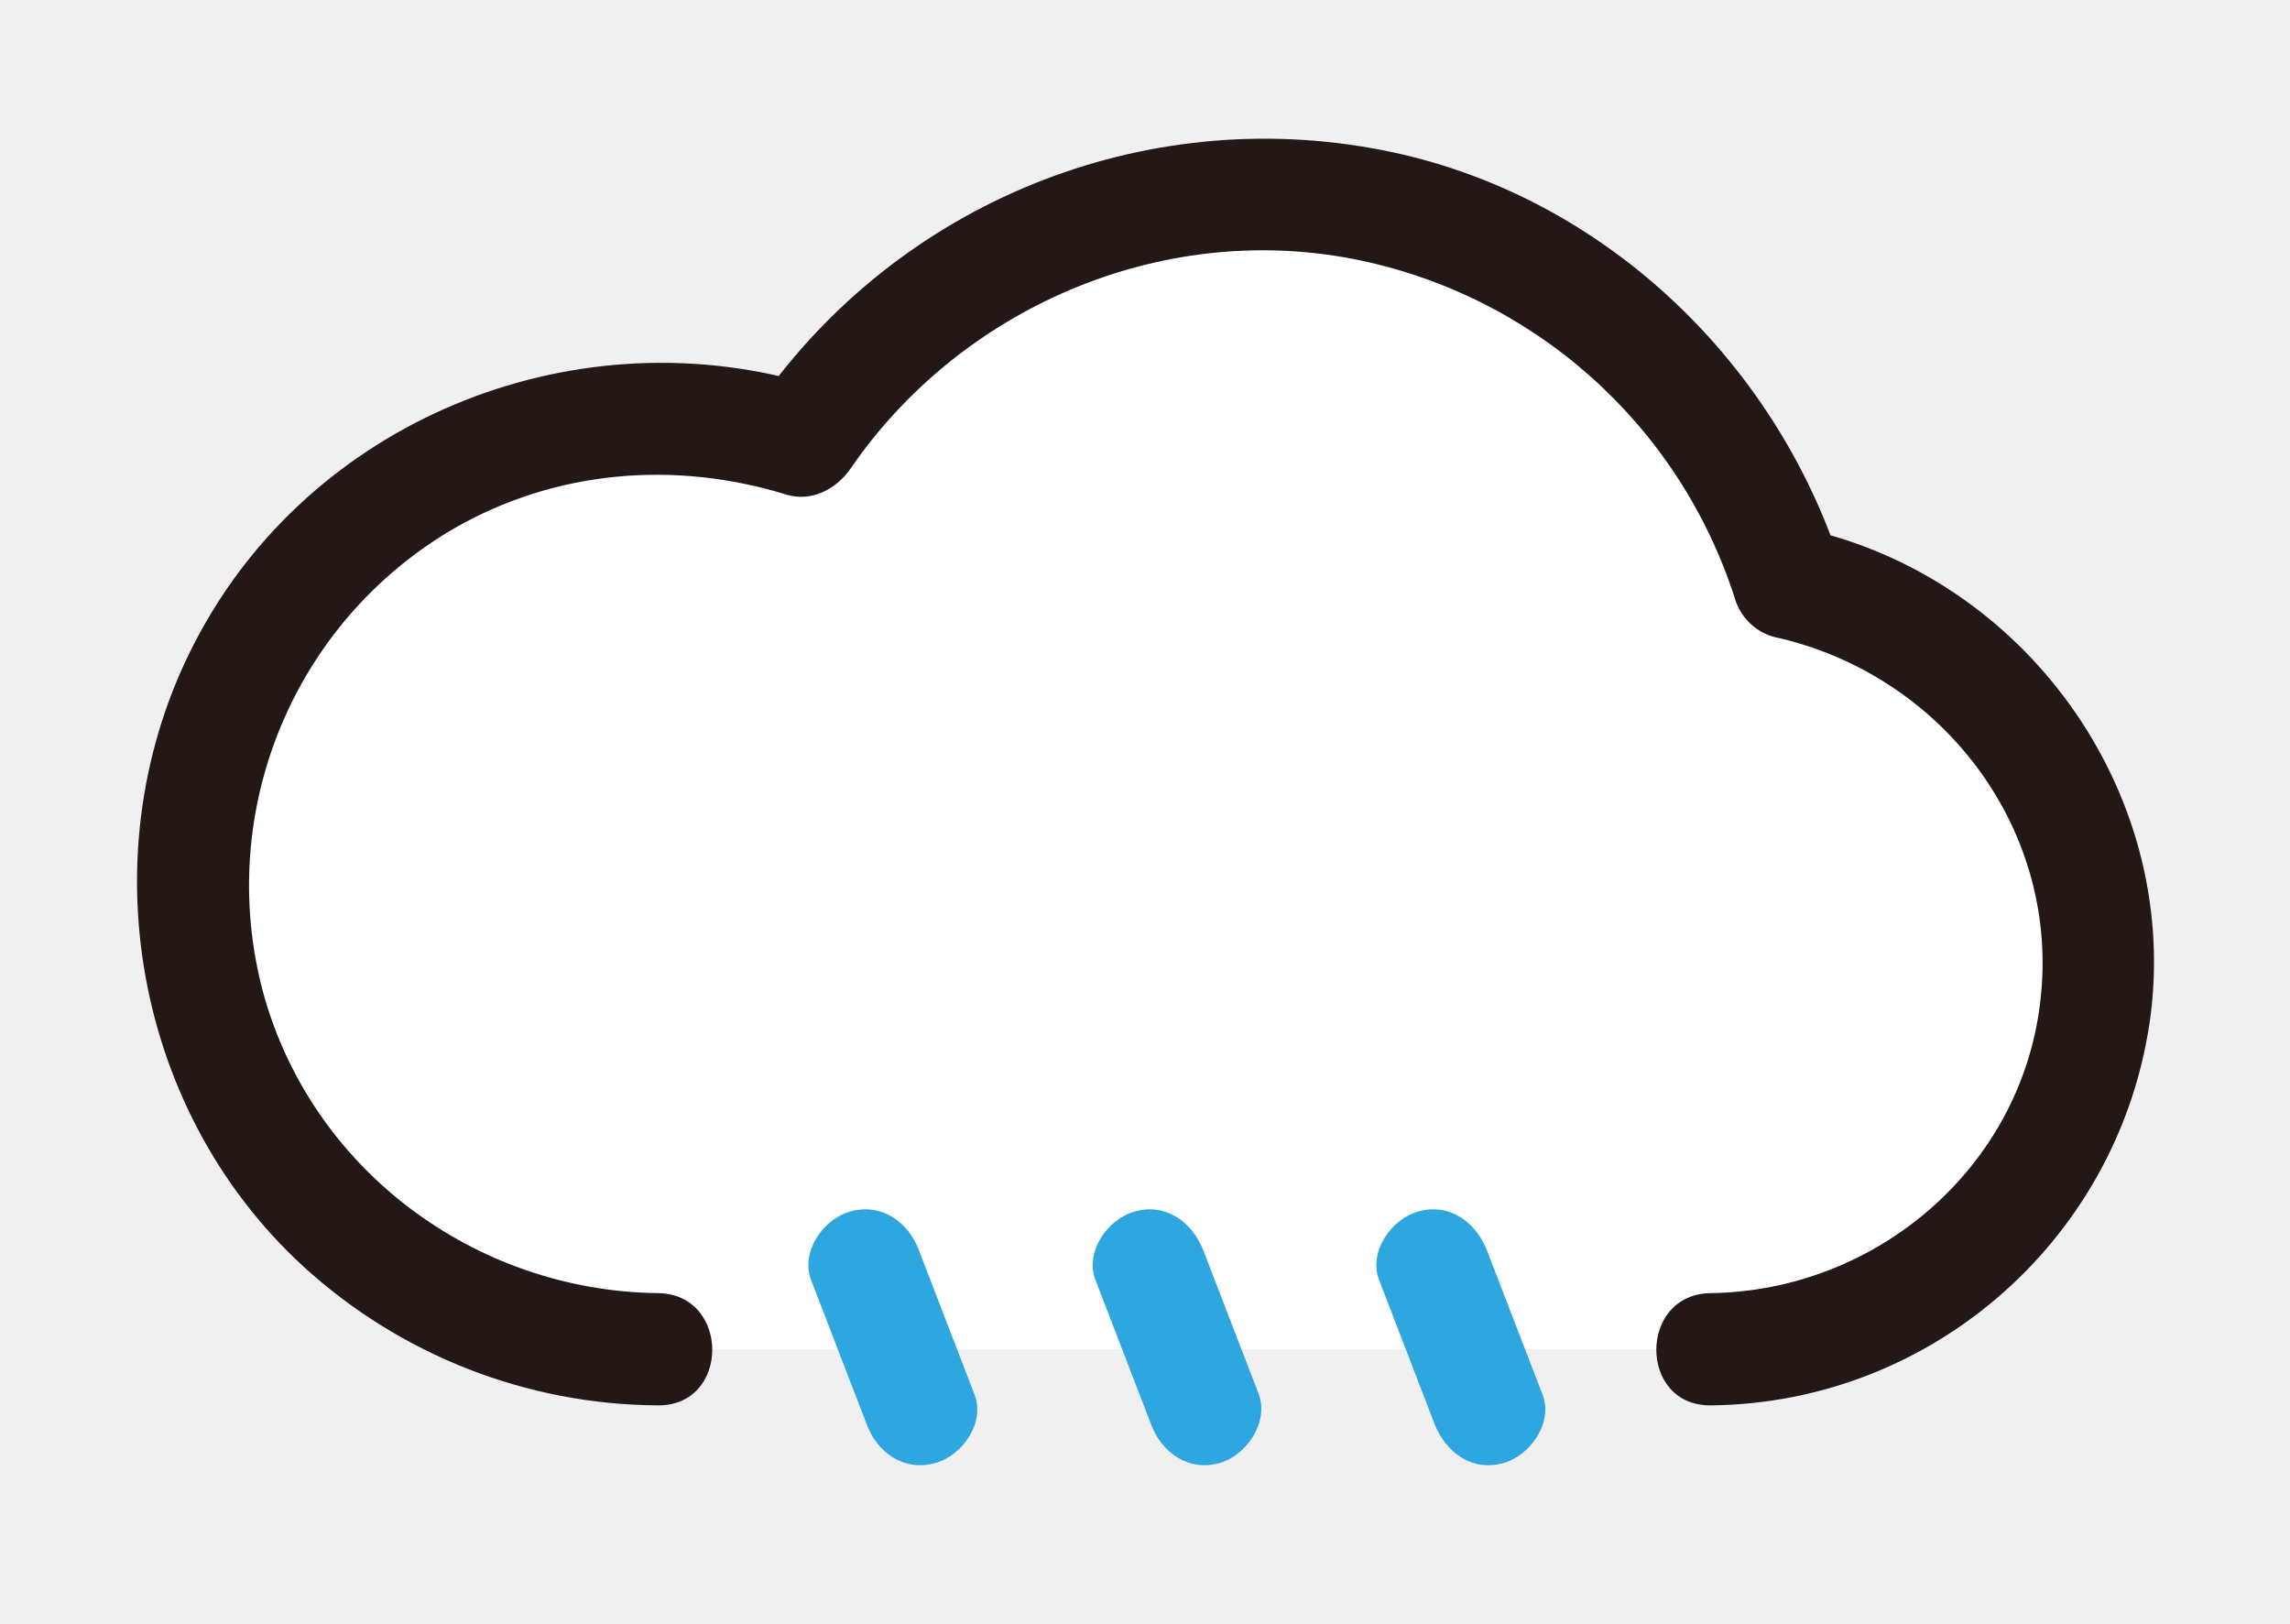
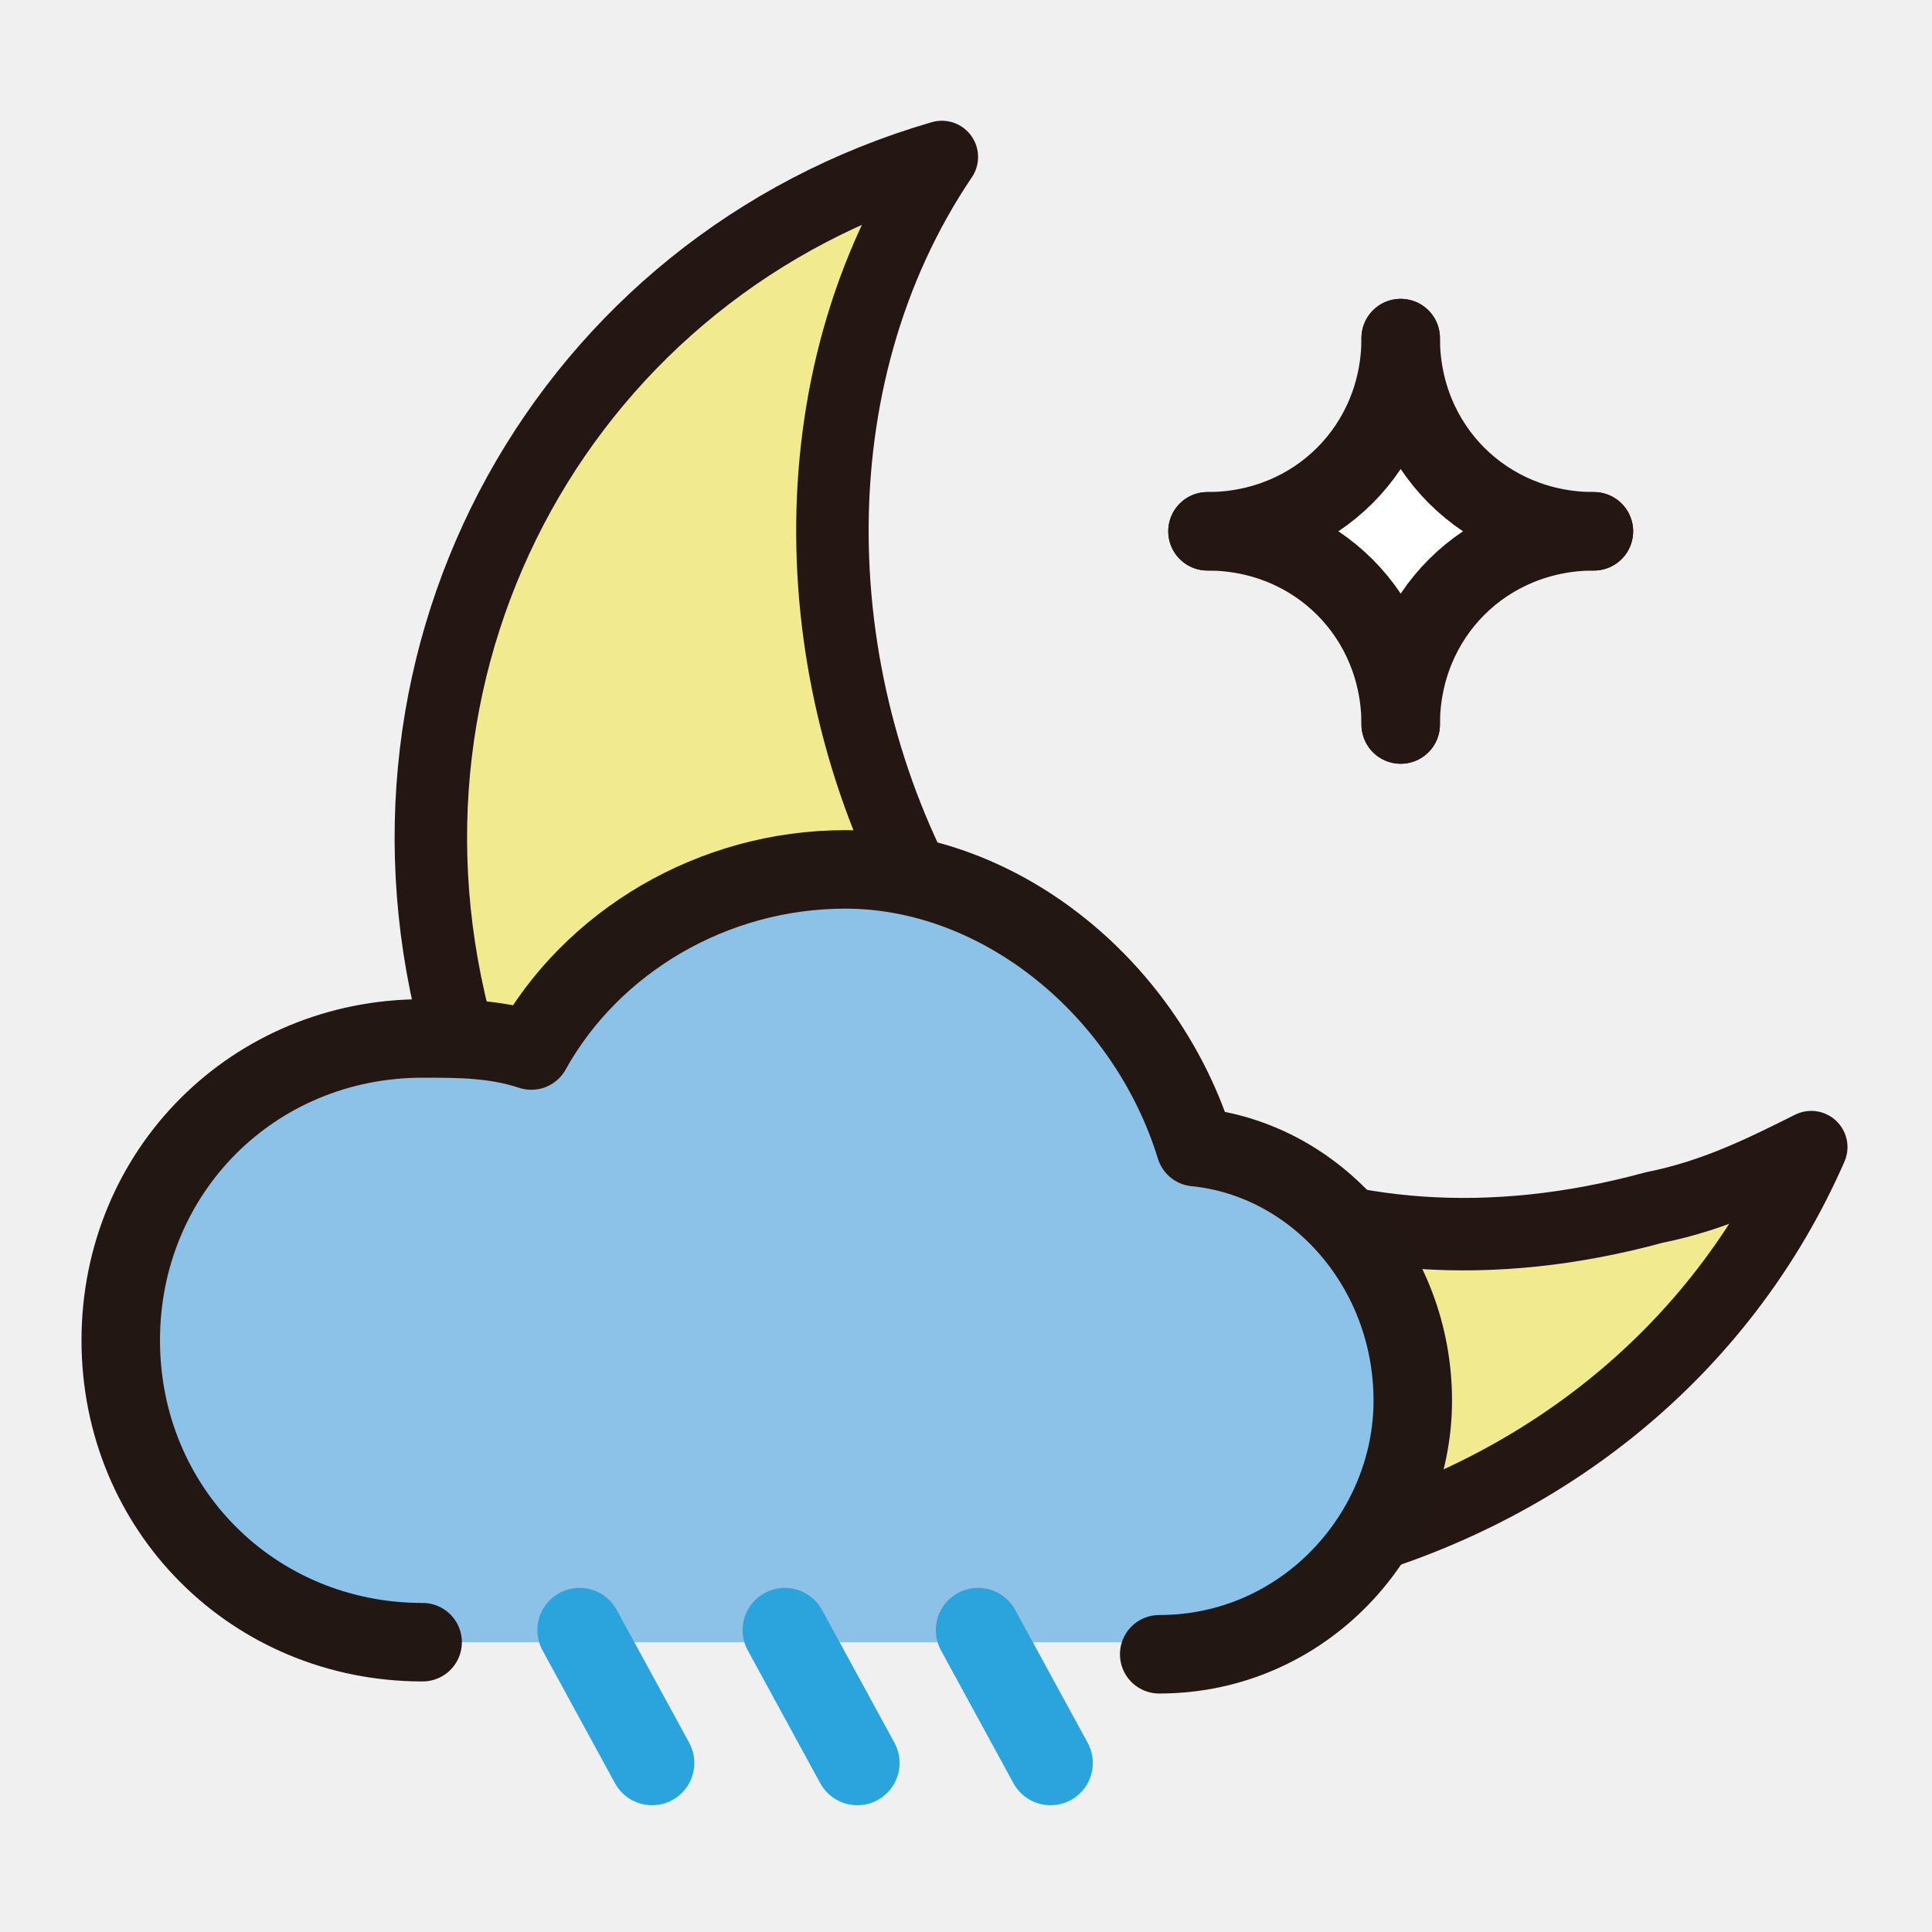
- <svg xmlns="http://www.w3.org/2000/svg" version="1.1" id="Layer_1" x="0px" y="0px" viewBox="0 0 306 217" style="enable-background:new 0 0 306 217;" xml:space="preserve">
-   <style type="text/css">
- 	.st0{fill:#FFFFFF;}
- 	.st1{fill:#231815;}
- 	.st2{fill:none;}
- 	.st3{fill:#2EA7E0;}
- </style>
-   <g id="图层_1">
-     <path class="st0" d="M228.6,180.3c28.6,0,51.8-23.2,51.8-51.7c0-24.6-17.3-45.8-41.4-50.7c-12-38.9-53.3-60.7-92.2-48.6   c-16.2,5-30.2,15.5-39.6,29.6c-32.7-10.6-67.8,7.3-78.4,40s7.3,67.8,40,78.4c6.2,2,12.7,3,19.2,3" />
-     <path class="st1" d="M228.6,187.8c29.9-0.3,55-22.7,58.8-52.3c3.7-30-17-58.5-46.5-64.9l5.2,5.2c-9.1-28.4-33.2-50.8-62.8-56   c-32.1-5.7-64.5,8.2-82.7,35.2l8.5-3.4c-31.4-9.7-66.4,3.8-82.3,32.8c-15.2,27.6-9.6,63.4,13.7,84.8c13,11.9,29.9,18.5,47.4,18.6   c9.7,0.1,9.7-14.9,0-15c-24.5-0.3-46.4-16.6-52.8-40.4c-6.3-24,4.1-49.3,25.6-61.8c13.6-7.8,29.5-9.1,44.4-4.5   c3.3,1,6.6-0.7,8.5-3.4c14.7-21.5,41.4-33.1,67.2-28.1c24,4.7,43.5,22,51,45.3c0.7,2.5,2.7,4.5,5.2,5.2c22.5,4.9,38.5,25.8,35.6,49   c-2.7,22.1-22,38.4-44,38.7C218.9,172.9,218.9,187.9,228.6,187.8L228.6,187.8z" />
-     <line class="st2" x1="123" y1="188.3" x2="115.6" y2="169.1" />
-     <path class="st3" d="M130.2,186.3l-7.4-19.2c-1.4-3.8-5-6.4-9.2-5.2c-3.6,1-6.7,5.4-5.2,9.2l7.4,19.2c1.4,3.8,5,6.4,9.2,5.2   C128.6,194.5,131.7,190.1,130.2,186.3L130.2,186.3z" />
-     <line class="st2" x1="160.9" y1="188.3" x2="153.6" y2="169.1" />
-     <path class="st3" d="M168.2,186.3l-7.4-19.2c-1.5-3.8-5-6.4-9.2-5.2c-3.6,1-6.7,5.4-5.2,9.2l7.4,19.2c1.4,3.8,5,6.4,9.2,5.2   C166.5,194.5,169.6,190.1,168.2,186.3L168.2,186.3z" />
-     <line class="st2" x1="198.9" y1="188.3" x2="191.5" y2="169.1" />
-     <path class="st3" d="M206.1,186.3l-7.4-19.2c-1.5-3.8-5-6.4-9.2-5.2c-3.6,1-6.7,5.4-5.2,9.2l7.4,19.2c1.5,3.8,5,6.4,9.2,5.2   C204.5,194.5,207.6,190.1,206.1,186.3L206.1,186.3z" />
+ <svg xmlns="http://www.w3.org/2000/svg" version="1.1" id="Layer_1" x="0px" y="0px" viewBox="0 0 16 16" enable-background="new 0 0 16 16" xml:space="preserve">
+   <g>
+     <g>
+       <g id="XMLID_6_">
+         <g>
+           <path fill="#FFFFFF" d="M11.6,6c0-0.9-0.7-1.6-1.6-1.6c0.9,0,1.6-0.7,1.6-1.6c0,0.9,0.7,1.6,1.6,1.6C12.3,4.4,11.6,5.1,11.6,6z" />
+         </g>
+         <g>
+           <path fill="none" stroke="#231613" stroke-width="0.65" stroke-linecap="round" stroke-miterlimit="10" d="M10,4.4      c0.9,0,1.6,0.7,1.6,1.6" />
+           <path fill="none" stroke="#231613" stroke-width="0.65" stroke-linecap="round" stroke-miterlimit="10" d="M11.6,6      c0-0.9,0.7-1.6,1.6-1.6" />
+           <path fill="none" stroke="#231613" stroke-width="0.65" stroke-linecap="round" stroke-miterlimit="10" d="M13.2,4.4      c-0.9,0-1.6-0.7-1.6-1.6" />
+           <path fill="none" stroke="#231613" stroke-width="0.65" stroke-linecap="round" stroke-miterlimit="10" d="M11.6,2.8      c0,0.9-0.7,1.6-1.6,1.6" />
+         </g>
+       </g>
+     </g>
+     <path fill="#F2EA8E" stroke="#231613" stroke-width="0.6" stroke-linejoin="round" stroke-miterlimit="10" d="M13.7,10   c-5.5,1.5-8.4-5-5.9-8.7c-3.1,0.9-4.9,4.1-4,7.3c0.9,3.2,4.1,5.1,7.3,4.2c1.8-0.5,3.2-1.7,3.9-3.3C14.6,9.7,14.2,9.9,13.7,10z" />
+   </g>
+   <g id="XMLID_14_">
+     <g>
+       <path fill="#8DC2E8" d="M7,7.2c1.4,0,2.5,0.9,2.9,2.2c1,0.1,1.8,1,1.8,2.1c0,1.2-1,2.1-2.1,2.1h-6c-1.4,0-2.5-1.1-2.5-2.5    s1.1-2.5,2.5-2.5c0.3,0,0.6,0.1,0.9,0.2C4.9,7.8,5.9,7.2,7,7.2z" />
+     </g>
+     <g>
+ 	</g>
+   </g>
+   <g id="XMLID_13_">
+     <g>
+ 	</g>
+     <g>
+       <path fill="none" stroke="#231714" stroke-width="0.65" stroke-linecap="round" stroke-linejoin="round" stroke-miterlimit="10" d="    M9.6,13.7c1.2,0,2.1-1,2.1-2.1c0-1.1-0.8-2-1.8-2.1C9.5,8.2,8.3,7.2,7,7.2c-1.1,0-2.1,0.6-2.6,1.5C4.1,8.6,3.8,8.6,3.5,8.6    C2.1,8.6,1,9.7,1,11.1c0,1.4,1.1,2.5,2.5,2.5" />
+     </g>
+   </g>
+   <g>
+     <line fill="none" stroke="#2BA4DD" stroke-width="0.7" stroke-linecap="round" stroke-miterlimit="10" x1="4.8" y1="13.5" x2="5.4" y2="14.6" />
+     <line fill="none" stroke="#2BA4DD" stroke-width="0.7" stroke-linecap="round" stroke-miterlimit="10" x1="8.1" y1="13.5" x2="8.7" y2="14.6" />
+     <line fill="none" stroke="#2BA4DD" stroke-width="0.7" stroke-linecap="round" stroke-miterlimit="10" x1="6.5" y1="13.5" x2="7.1" y2="14.6" />
  </g>
</svg>
